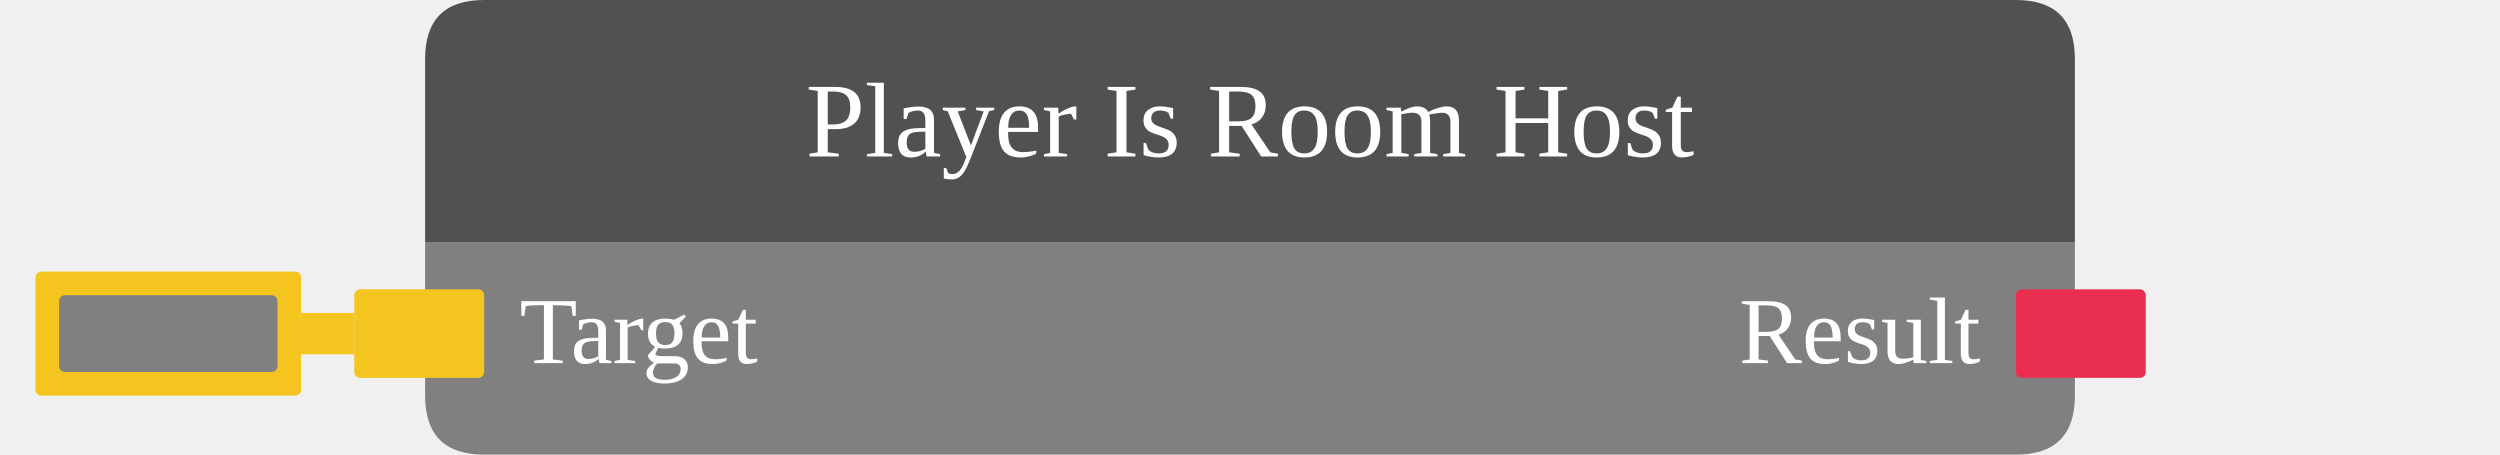
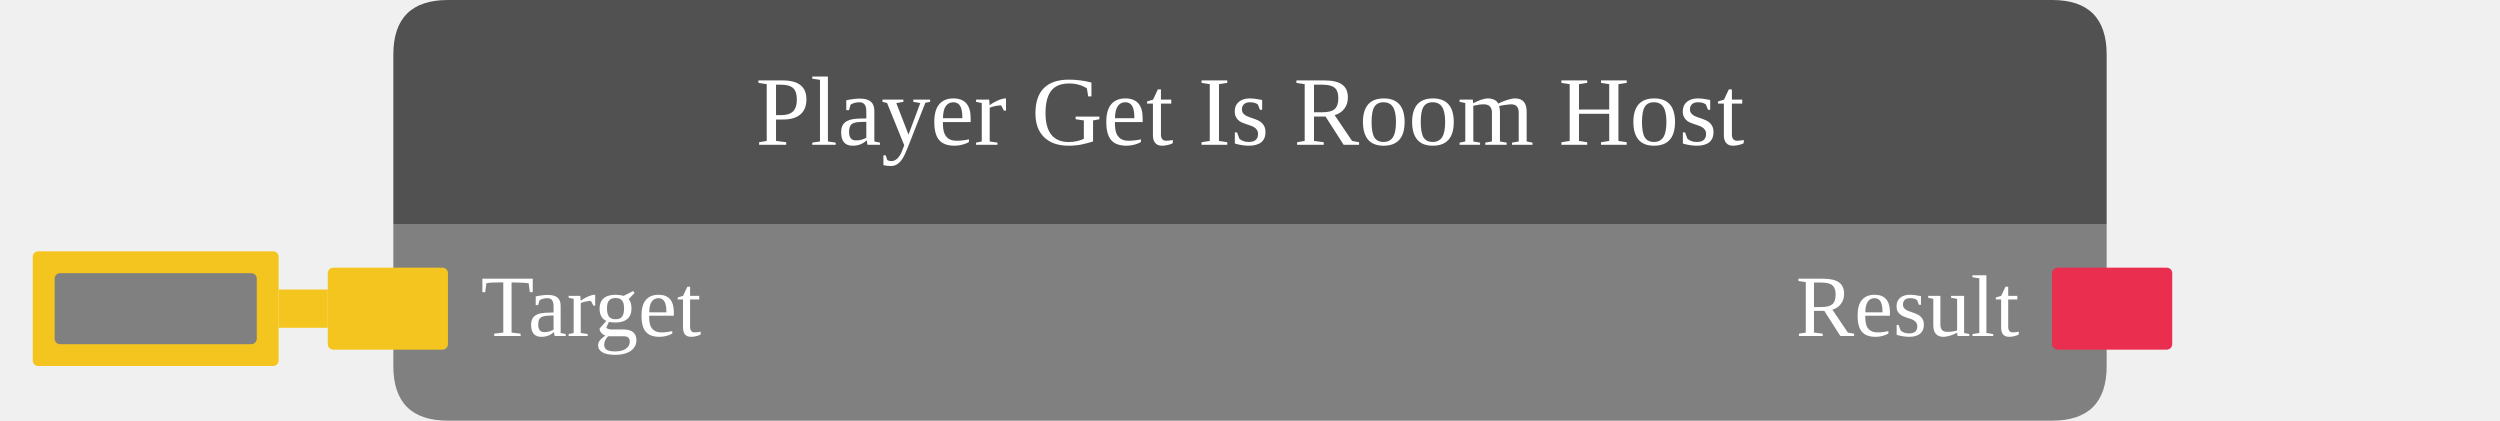
- <svg xmlns="http://www.w3.org/2000/svg" width="423.42" height="77" viewbox="0 0 423.42 77">
-   <path fill="#818081" d="M72, 41 v26 q0,10,10,10 h259.42 q10,0,10,-10 v-26 h279.42" />
+ <svg xmlns="http://www.w3.org/2000/svg" width="457.62" height="77" viewbox="0 0 457.62 77">
+   <path fill="#818081" d="M72, 41 v26 q0,10,10,10 h293.62 q10,0,10,-10 v-26 h313.62" />
  <g filter="url(#filter0_di_2556_19132)">
    <rect x="60" y="49" width="22" height="15" rx="1" fill="#F5C51F" />
  </g>
  <g filter="url(#filter1_di_2556_19132)">
    <rect x="6" y="46" width="45" height="21" rx="1" fill="#F5C51F" />
    <rect x="10" y="50.001" width="37" height="13" rx="1" fill="#818081" />
  </g>
  <g filter="url(#filter2_di_2556_19132)">
    <rect x="51" y="53" width="9" height="7" fill="#F5C51F" />
  </g>
  <text x="88" y="61.5" fill="white" text-anchor="start" font-size="medium" class="uwuntu">Target</text>
-   <rect x="341.42" y="49" width="22" height="15" rx="1" fill="#EA2E50" />
-   <text x="335.42" y="61.5" fill="white" text-anchor="end" font-size="medium" class="uwuntu">Result</text>
-   <path d="M72, 41 v-31 q0,-10,10,-10 h259.42 q10,0,10,10 v31 h-279.42" fill="#525152" />
-   <text x="211.71" y="26.5" fill="white" text-anchor="middle" font-size="18px" class="uwuntu">Player Is Room Host</text>
+   <rect x="375.62" y="49" width="22" height="15" rx="1" fill="#EA2E50" />
+   <text x="369.62" y="61.5" fill="white" text-anchor="end" font-size="medium" class="uwuntu">Result</text>
+   <path d="M72, 41 v-31 q0,-10,10,-10 h293.62 q10,0,10,10 v31 h-313.62" fill="#525152" />
+   <text x="228.81" y="26.5" fill="white" text-anchor="middle" font-size="18px" class="uwuntu">Player Get Is Room Host</text>
</svg>
